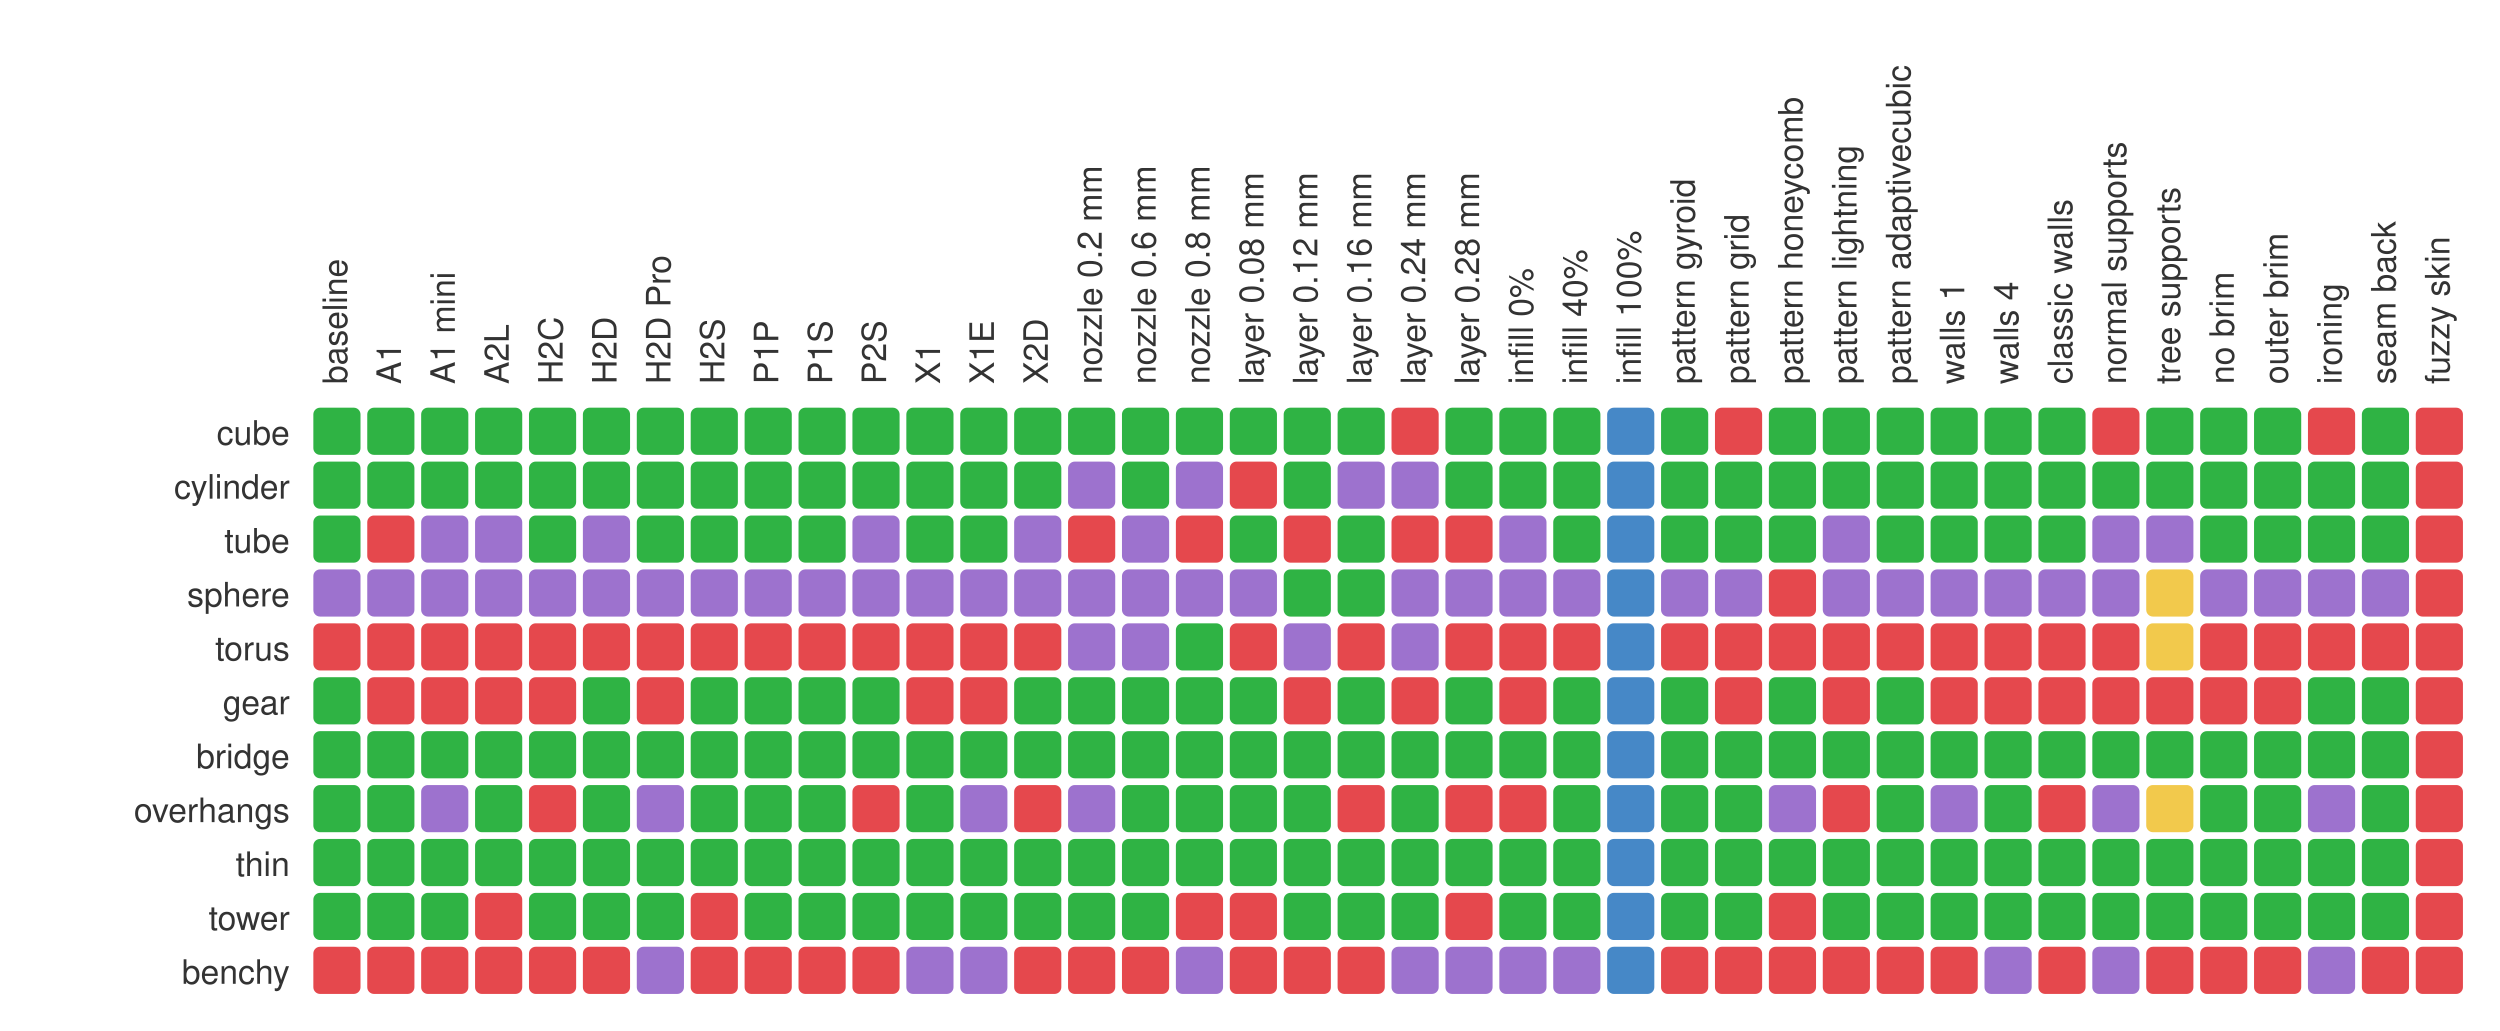
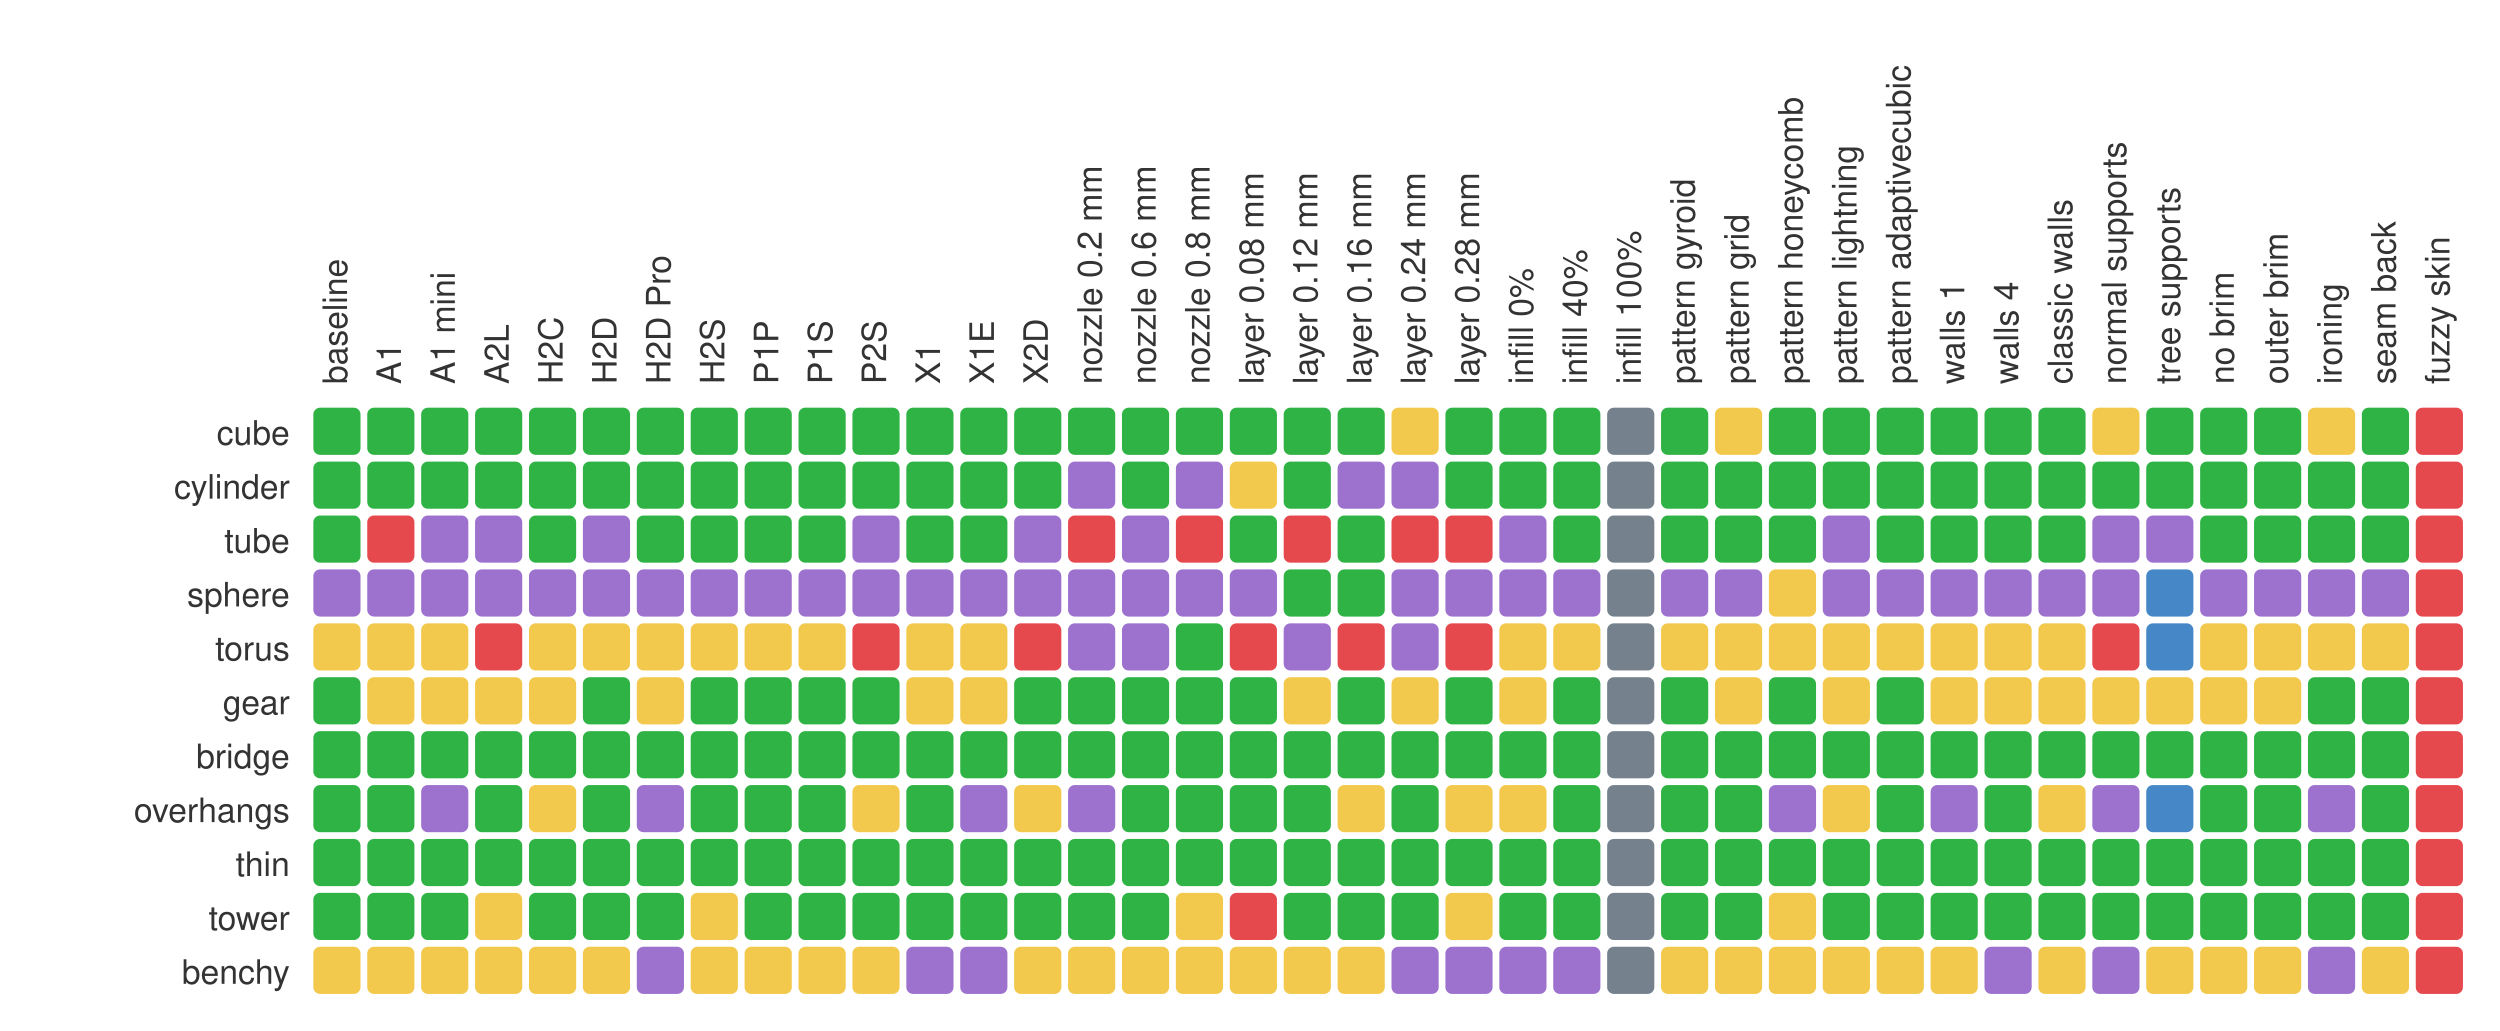
<svg xmlns="http://www.w3.org/2000/svg" width="742" height="306" font-family="Helvetica,Arial,sans-serif" font-size="10">
  <rect width="742" height="306" fill="white" />
  <text transform="translate(103.0,114) rotate(-90)" fill="#333">baseline</text>
  <text transform="translate(119.0,114) rotate(-90)" fill="#333">A1</text>
  <text transform="translate(135.0,114) rotate(-90)" fill="#333">A1 mini</text>
  <text transform="translate(151.0,114) rotate(-90)" fill="#333">A2L</text>
  <text transform="translate(167.0,114) rotate(-90)" fill="#333">H2C</text>
  <text transform="translate(183.0,114) rotate(-90)" fill="#333">H2D</text>
  <text transform="translate(199.0,114) rotate(-90)" fill="#333">H2D Pro</text>
  <text transform="translate(215.0,114) rotate(-90)" fill="#333">H2S</text>
  <text transform="translate(231.0,114) rotate(-90)" fill="#333">P1P</text>
  <text transform="translate(247.0,114) rotate(-90)" fill="#333">P1S</text>
  <text transform="translate(263.0,114) rotate(-90)" fill="#333">P2S</text>
  <text transform="translate(279.0,114) rotate(-90)" fill="#333">X1</text>
  <text transform="translate(295.0,114) rotate(-90)" fill="#333">X1E</text>
  <text transform="translate(311.0,114) rotate(-90)" fill="#333">X2D</text>
  <text transform="translate(327.0,114) rotate(-90)" fill="#333">nozzle 0.2 mm</text>
  <text transform="translate(343.0,114) rotate(-90)" fill="#333">nozzle 0.6 mm</text>
  <text transform="translate(359.0,114) rotate(-90)" fill="#333">nozzle 0.8 mm</text>
  <text transform="translate(375.0,114) rotate(-90)" fill="#333">layer 0.08 mm</text>
  <text transform="translate(391.0,114) rotate(-90)" fill="#333">layer 0.12 mm</text>
  <text transform="translate(407.0,114) rotate(-90)" fill="#333">layer 0.16 mm</text>
  <text transform="translate(423.0,114) rotate(-90)" fill="#333">layer 0.24 mm</text>
  <text transform="translate(439.0,114) rotate(-90)" fill="#333">layer 0.28 mm</text>
  <text transform="translate(455.0,114) rotate(-90)" fill="#333">infill 0%</text>
  <text transform="translate(471.0,114) rotate(-90)" fill="#333">infill 40%</text>
  <text transform="translate(487.0,114) rotate(-90)" fill="#333">infill 100%</text>
  <text transform="translate(503.0,114) rotate(-90)" fill="#333">pattern gyroid</text>
  <text transform="translate(519.0,114) rotate(-90)" fill="#333">pattern grid</text>
  <text transform="translate(535.0,114) rotate(-90)" fill="#333">pattern honeycomb</text>
  <text transform="translate(551.0,114) rotate(-90)" fill="#333">pattern lightning</text>
  <text transform="translate(567.0,114) rotate(-90)" fill="#333">pattern adaptivecubic</text>
  <text transform="translate(583.0,114) rotate(-90)" fill="#333">walls 1</text>
  <text transform="translate(599.0,114) rotate(-90)" fill="#333">walls 4</text>
  <text transform="translate(615.0,114) rotate(-90)" fill="#333">classic walls</text>
  <text transform="translate(631.0,114) rotate(-90)" fill="#333">normal supports</text>
  <text transform="translate(647.0,114) rotate(-90)" fill="#333">tree supports</text>
  <text transform="translate(663.0,114) rotate(-90)" fill="#333">no brim</text>
  <text transform="translate(679.0,114) rotate(-90)" fill="#333">outer brim</text>
  <text transform="translate(695.0,114) rotate(-90)" fill="#333">ironing</text>
  <text transform="translate(711.0,114) rotate(-90)" fill="#333">seam back</text>
  <text transform="translate(727.0,114) rotate(-90)" fill="#333">fuzzy skin</text>
  <text x="86" y="132" text-anchor="end" fill="#333">cube</text>
  <rect x="93" y="121" width="14" height="14" rx="2" fill="#2FB344" />
  <rect x="109" y="121" width="14" height="14" rx="2" fill="#2FB344" />
  <rect x="125" y="121" width="14" height="14" rx="2" fill="#2FB344" />
  <rect x="141" y="121" width="14" height="14" rx="2" fill="#2FB344" />
  <rect x="157" y="121" width="14" height="14" rx="2" fill="#2FB344" />
  <rect x="173" y="121" width="14" height="14" rx="2" fill="#2FB344" />
  <rect x="189" y="121" width="14" height="14" rx="2" fill="#2FB344" />
  <rect x="205" y="121" width="14" height="14" rx="2" fill="#2FB344" />
  <rect x="221" y="121" width="14" height="14" rx="2" fill="#2FB344" />
  <rect x="237" y="121" width="14" height="14" rx="2" fill="#2FB344" />
  <rect x="253" y="121" width="14" height="14" rx="2" fill="#2FB344" />
  <rect x="269" y="121" width="14" height="14" rx="2" fill="#2FB344" />
  <rect x="285" y="121" width="14" height="14" rx="2" fill="#2FB344" />
  <rect x="301" y="121" width="14" height="14" rx="2" fill="#2FB344" />
  <rect x="317" y="121" width="14" height="14" rx="2" fill="#2FB344" />
  <rect x="333" y="121" width="14" height="14" rx="2" fill="#2FB344" />
  <rect x="349" y="121" width="14" height="14" rx="2" fill="#2FB344" />
  <rect x="365" y="121" width="14" height="14" rx="2" fill="#2FB344" />
  <rect x="381" y="121" width="14" height="14" rx="2" fill="#2FB344" />
  <rect x="397" y="121" width="14" height="14" rx="2" fill="#2FB344" />
-   <rect x="413" y="121" width="14" height="14" rx="2" fill="#E5484D" />
+   <rect x="413" y="121" width="14" height="14" rx="2" fill="#F2C94C" />
  <rect x="429" y="121" width="14" height="14" rx="2" fill="#2FB344" />
  <rect x="445" y="121" width="14" height="14" rx="2" fill="#2FB344" />
  <rect x="461" y="121" width="14" height="14" rx="2" fill="#2FB344" />
-   <rect x="477" y="121" width="14" height="14" rx="2" fill="#4688C7" />
+   <rect x="477" y="121" width="14" height="14" rx="2" fill="#75828E" />
  <rect x="493" y="121" width="14" height="14" rx="2" fill="#2FB344" />
-   <rect x="509" y="121" width="14" height="14" rx="2" fill="#E5484D" />
+   <rect x="509" y="121" width="14" height="14" rx="2" fill="#F2C94C" />
  <rect x="525" y="121" width="14" height="14" rx="2" fill="#2FB344" />
  <rect x="541" y="121" width="14" height="14" rx="2" fill="#2FB344" />
  <rect x="557" y="121" width="14" height="14" rx="2" fill="#2FB344" />
  <rect x="573" y="121" width="14" height="14" rx="2" fill="#2FB344" />
  <rect x="589" y="121" width="14" height="14" rx="2" fill="#2FB344" />
  <rect x="605" y="121" width="14" height="14" rx="2" fill="#2FB344" />
-   <rect x="621" y="121" width="14" height="14" rx="2" fill="#E5484D" />
+   <rect x="621" y="121" width="14" height="14" rx="2" fill="#F2C94C" />
  <rect x="637" y="121" width="14" height="14" rx="2" fill="#2FB344" />
  <rect x="653" y="121" width="14" height="14" rx="2" fill="#2FB344" />
  <rect x="669" y="121" width="14" height="14" rx="2" fill="#2FB344" />
-   <rect x="685" y="121" width="14" height="14" rx="2" fill="#E5484D" />
+   <rect x="685" y="121" width="14" height="14" rx="2" fill="#F2C94C" />
  <rect x="701" y="121" width="14" height="14" rx="2" fill="#2FB344" />
  <rect x="717" y="121" width="14" height="14" rx="2" fill="#E5484D" />
  <text x="86" y="148" text-anchor="end" fill="#333">cylinder</text>
  <rect x="93" y="137" width="14" height="14" rx="2" fill="#2FB344" />
  <rect x="109" y="137" width="14" height="14" rx="2" fill="#2FB344" />
  <rect x="125" y="137" width="14" height="14" rx="2" fill="#2FB344" />
  <rect x="141" y="137" width="14" height="14" rx="2" fill="#2FB344" />
  <rect x="157" y="137" width="14" height="14" rx="2" fill="#2FB344" />
  <rect x="173" y="137" width="14" height="14" rx="2" fill="#2FB344" />
  <rect x="189" y="137" width="14" height="14" rx="2" fill="#2FB344" />
  <rect x="205" y="137" width="14" height="14" rx="2" fill="#2FB344" />
  <rect x="221" y="137" width="14" height="14" rx="2" fill="#2FB344" />
  <rect x="237" y="137" width="14" height="14" rx="2" fill="#2FB344" />
  <rect x="253" y="137" width="14" height="14" rx="2" fill="#2FB344" />
  <rect x="269" y="137" width="14" height="14" rx="2" fill="#2FB344" />
  <rect x="285" y="137" width="14" height="14" rx="2" fill="#2FB344" />
  <rect x="301" y="137" width="14" height="14" rx="2" fill="#2FB344" />
  <rect x="317" y="137" width="14" height="14" rx="2" fill="#9D72CE" />
  <rect x="333" y="137" width="14" height="14" rx="2" fill="#2FB344" />
  <rect x="349" y="137" width="14" height="14" rx="2" fill="#9D72CE" />
-   <rect x="365" y="137" width="14" height="14" rx="2" fill="#E5484D" />
+   <rect x="365" y="137" width="14" height="14" rx="2" fill="#F2C94C" />
  <rect x="381" y="137" width="14" height="14" rx="2" fill="#2FB344" />
  <rect x="397" y="137" width="14" height="14" rx="2" fill="#9D72CE" />
  <rect x="413" y="137" width="14" height="14" rx="2" fill="#9D72CE" />
  <rect x="429" y="137" width="14" height="14" rx="2" fill="#2FB344" />
  <rect x="445" y="137" width="14" height="14" rx="2" fill="#2FB344" />
  <rect x="461" y="137" width="14" height="14" rx="2" fill="#2FB344" />
-   <rect x="477" y="137" width="14" height="14" rx="2" fill="#4688C7" />
+   <rect x="477" y="137" width="14" height="14" rx="2" fill="#75828E" />
  <rect x="493" y="137" width="14" height="14" rx="2" fill="#2FB344" />
  <rect x="509" y="137" width="14" height="14" rx="2" fill="#2FB344" />
  <rect x="525" y="137" width="14" height="14" rx="2" fill="#2FB344" />
  <rect x="541" y="137" width="14" height="14" rx="2" fill="#2FB344" />
  <rect x="557" y="137" width="14" height="14" rx="2" fill="#2FB344" />
  <rect x="573" y="137" width="14" height="14" rx="2" fill="#2FB344" />
  <rect x="589" y="137" width="14" height="14" rx="2" fill="#2FB344" />
  <rect x="605" y="137" width="14" height="14" rx="2" fill="#2FB344" />
  <rect x="621" y="137" width="14" height="14" rx="2" fill="#2FB344" />
  <rect x="637" y="137" width="14" height="14" rx="2" fill="#2FB344" />
  <rect x="653" y="137" width="14" height="14" rx="2" fill="#2FB344" />
  <rect x="669" y="137" width="14" height="14" rx="2" fill="#2FB344" />
  <rect x="685" y="137" width="14" height="14" rx="2" fill="#2FB344" />
  <rect x="701" y="137" width="14" height="14" rx="2" fill="#2FB344" />
  <rect x="717" y="137" width="14" height="14" rx="2" fill="#E5484D" />
  <text x="86" y="164" text-anchor="end" fill="#333">tube</text>
  <rect x="93" y="153" width="14" height="14" rx="2" fill="#2FB344" />
  <rect x="109" y="153" width="14" height="14" rx="2" fill="#E5484D" />
  <rect x="125" y="153" width="14" height="14" rx="2" fill="#9D72CE" />
  <rect x="141" y="153" width="14" height="14" rx="2" fill="#9D72CE" />
  <rect x="157" y="153" width="14" height="14" rx="2" fill="#2FB344" />
  <rect x="173" y="153" width="14" height="14" rx="2" fill="#9D72CE" />
  <rect x="189" y="153" width="14" height="14" rx="2" fill="#2FB344" />
  <rect x="205" y="153" width="14" height="14" rx="2" fill="#2FB344" />
  <rect x="221" y="153" width="14" height="14" rx="2" fill="#2FB344" />
  <rect x="237" y="153" width="14" height="14" rx="2" fill="#2FB344" />
  <rect x="253" y="153" width="14" height="14" rx="2" fill="#9D72CE" />
  <rect x="269" y="153" width="14" height="14" rx="2" fill="#2FB344" />
  <rect x="285" y="153" width="14" height="14" rx="2" fill="#2FB344" />
  <rect x="301" y="153" width="14" height="14" rx="2" fill="#9D72CE" />
  <rect x="317" y="153" width="14" height="14" rx="2" fill="#E5484D" />
  <rect x="333" y="153" width="14" height="14" rx="2" fill="#9D72CE" />
  <rect x="349" y="153" width="14" height="14" rx="2" fill="#E5484D" />
  <rect x="365" y="153" width="14" height="14" rx="2" fill="#2FB344" />
  <rect x="381" y="153" width="14" height="14" rx="2" fill="#E5484D" />
  <rect x="397" y="153" width="14" height="14" rx="2" fill="#2FB344" />
  <rect x="413" y="153" width="14" height="14" rx="2" fill="#E5484D" />
  <rect x="429" y="153" width="14" height="14" rx="2" fill="#E5484D" />
  <rect x="445" y="153" width="14" height="14" rx="2" fill="#9D72CE" />
  <rect x="461" y="153" width="14" height="14" rx="2" fill="#2FB344" />
-   <rect x="477" y="153" width="14" height="14" rx="2" fill="#4688C7" />
+   <rect x="477" y="153" width="14" height="14" rx="2" fill="#75828E" />
  <rect x="493" y="153" width="14" height="14" rx="2" fill="#2FB344" />
  <rect x="509" y="153" width="14" height="14" rx="2" fill="#2FB344" />
  <rect x="525" y="153" width="14" height="14" rx="2" fill="#2FB344" />
  <rect x="541" y="153" width="14" height="14" rx="2" fill="#9D72CE" />
  <rect x="557" y="153" width="14" height="14" rx="2" fill="#2FB344" />
  <rect x="573" y="153" width="14" height="14" rx="2" fill="#2FB344" />
  <rect x="589" y="153" width="14" height="14" rx="2" fill="#2FB344" />
  <rect x="605" y="153" width="14" height="14" rx="2" fill="#2FB344" />
  <rect x="621" y="153" width="14" height="14" rx="2" fill="#9D72CE" />
  <rect x="637" y="153" width="14" height="14" rx="2" fill="#9D72CE" />
  <rect x="653" y="153" width="14" height="14" rx="2" fill="#2FB344" />
  <rect x="669" y="153" width="14" height="14" rx="2" fill="#2FB344" />
  <rect x="685" y="153" width="14" height="14" rx="2" fill="#2FB344" />
  <rect x="701" y="153" width="14" height="14" rx="2" fill="#2FB344" />
  <rect x="717" y="153" width="14" height="14" rx="2" fill="#E5484D" />
  <text x="86" y="180" text-anchor="end" fill="#333">sphere</text>
  <rect x="93" y="169" width="14" height="14" rx="2" fill="#9D72CE" />
  <rect x="109" y="169" width="14" height="14" rx="2" fill="#9D72CE" />
  <rect x="125" y="169" width="14" height="14" rx="2" fill="#9D72CE" />
  <rect x="141" y="169" width="14" height="14" rx="2" fill="#9D72CE" />
  <rect x="157" y="169" width="14" height="14" rx="2" fill="#9D72CE" />
  <rect x="173" y="169" width="14" height="14" rx="2" fill="#9D72CE" />
  <rect x="189" y="169" width="14" height="14" rx="2" fill="#9D72CE" />
  <rect x="205" y="169" width="14" height="14" rx="2" fill="#9D72CE" />
  <rect x="221" y="169" width="14" height="14" rx="2" fill="#9D72CE" />
  <rect x="237" y="169" width="14" height="14" rx="2" fill="#9D72CE" />
  <rect x="253" y="169" width="14" height="14" rx="2" fill="#9D72CE" />
  <rect x="269" y="169" width="14" height="14" rx="2" fill="#9D72CE" />
  <rect x="285" y="169" width="14" height="14" rx="2" fill="#9D72CE" />
  <rect x="301" y="169" width="14" height="14" rx="2" fill="#9D72CE" />
  <rect x="317" y="169" width="14" height="14" rx="2" fill="#9D72CE" />
  <rect x="333" y="169" width="14" height="14" rx="2" fill="#9D72CE" />
  <rect x="349" y="169" width="14" height="14" rx="2" fill="#9D72CE" />
  <rect x="365" y="169" width="14" height="14" rx="2" fill="#9D72CE" />
  <rect x="381" y="169" width="14" height="14" rx="2" fill="#2FB344" />
  <rect x="397" y="169" width="14" height="14" rx="2" fill="#2FB344" />
  <rect x="413" y="169" width="14" height="14" rx="2" fill="#9D72CE" />
  <rect x="429" y="169" width="14" height="14" rx="2" fill="#9D72CE" />
  <rect x="445" y="169" width="14" height="14" rx="2" fill="#9D72CE" />
  <rect x="461" y="169" width="14" height="14" rx="2" fill="#9D72CE" />
-   <rect x="477" y="169" width="14" height="14" rx="2" fill="#4688C7" />
+   <rect x="477" y="169" width="14" height="14" rx="2" fill="#75828E" />
  <rect x="493" y="169" width="14" height="14" rx="2" fill="#9D72CE" />
  <rect x="509" y="169" width="14" height="14" rx="2" fill="#9D72CE" />
-   <rect x="525" y="169" width="14" height="14" rx="2" fill="#E5484D" />
+   <rect x="525" y="169" width="14" height="14" rx="2" fill="#F2C94C" />
  <rect x="541" y="169" width="14" height="14" rx="2" fill="#9D72CE" />
  <rect x="557" y="169" width="14" height="14" rx="2" fill="#9D72CE" />
  <rect x="573" y="169" width="14" height="14" rx="2" fill="#9D72CE" />
  <rect x="589" y="169" width="14" height="14" rx="2" fill="#9D72CE" />
  <rect x="605" y="169" width="14" height="14" rx="2" fill="#9D72CE" />
  <rect x="621" y="169" width="14" height="14" rx="2" fill="#9D72CE" />
-   <rect x="637" y="169" width="14" height="14" rx="2" fill="#F2C94C" />
+   <rect x="637" y="169" width="14" height="14" rx="2" fill="#4688C7" />
  <rect x="653" y="169" width="14" height="14" rx="2" fill="#9D72CE" />
  <rect x="669" y="169" width="14" height="14" rx="2" fill="#9D72CE" />
  <rect x="685" y="169" width="14" height="14" rx="2" fill="#9D72CE" />
  <rect x="701" y="169" width="14" height="14" rx="2" fill="#9D72CE" />
  <rect x="717" y="169" width="14" height="14" rx="2" fill="#E5484D" />
  <text x="86" y="196" text-anchor="end" fill="#333">torus</text>
-   <rect x="93" y="185" width="14" height="14" rx="2" fill="#E5484D" />
-   <rect x="109" y="185" width="14" height="14" rx="2" fill="#E5484D" />
-   <rect x="125" y="185" width="14" height="14" rx="2" fill="#E5484D" />
+   <rect x="93" y="185" width="14" height="14" rx="2" fill="#F2C94C" />
+   <rect x="109" y="185" width="14" height="14" rx="2" fill="#F2C94C" />
+   <rect x="125" y="185" width="14" height="14" rx="2" fill="#F2C94C" />
  <rect x="141" y="185" width="14" height="14" rx="2" fill="#E5484D" />
-   <rect x="157" y="185" width="14" height="14" rx="2" fill="#E5484D" />
-   <rect x="173" y="185" width="14" height="14" rx="2" fill="#E5484D" />
-   <rect x="189" y="185" width="14" height="14" rx="2" fill="#E5484D" />
-   <rect x="205" y="185" width="14" height="14" rx="2" fill="#E5484D" />
-   <rect x="221" y="185" width="14" height="14" rx="2" fill="#E5484D" />
-   <rect x="237" y="185" width="14" height="14" rx="2" fill="#E5484D" />
+   <rect x="157" y="185" width="14" height="14" rx="2" fill="#F2C94C" />
+   <rect x="173" y="185" width="14" height="14" rx="2" fill="#F2C94C" />
+   <rect x="189" y="185" width="14" height="14" rx="2" fill="#F2C94C" />
+   <rect x="205" y="185" width="14" height="14" rx="2" fill="#F2C94C" />
+   <rect x="221" y="185" width="14" height="14" rx="2" fill="#F2C94C" />
+   <rect x="237" y="185" width="14" height="14" rx="2" fill="#F2C94C" />
  <rect x="253" y="185" width="14" height="14" rx="2" fill="#E5484D" />
-   <rect x="269" y="185" width="14" height="14" rx="2" fill="#E5484D" />
-   <rect x="285" y="185" width="14" height="14" rx="2" fill="#E5484D" />
+   <rect x="269" y="185" width="14" height="14" rx="2" fill="#F2C94C" />
+   <rect x="285" y="185" width="14" height="14" rx="2" fill="#F2C94C" />
  <rect x="301" y="185" width="14" height="14" rx="2" fill="#E5484D" />
  <rect x="317" y="185" width="14" height="14" rx="2" fill="#9D72CE" />
  <rect x="333" y="185" width="14" height="14" rx="2" fill="#9D72CE" />
  <rect x="349" y="185" width="14" height="14" rx="2" fill="#2FB344" />
  <rect x="365" y="185" width="14" height="14" rx="2" fill="#E5484D" />
  <rect x="381" y="185" width="14" height="14" rx="2" fill="#9D72CE" />
  <rect x="397" y="185" width="14" height="14" rx="2" fill="#E5484D" />
  <rect x="413" y="185" width="14" height="14" rx="2" fill="#9D72CE" />
  <rect x="429" y="185" width="14" height="14" rx="2" fill="#E5484D" />
-   <rect x="445" y="185" width="14" height="14" rx="2" fill="#E5484D" />
-   <rect x="461" y="185" width="14" height="14" rx="2" fill="#E5484D" />
-   <rect x="477" y="185" width="14" height="14" rx="2" fill="#4688C7" />
-   <rect x="493" y="185" width="14" height="14" rx="2" fill="#E5484D" />
-   <rect x="509" y="185" width="14" height="14" rx="2" fill="#E5484D" />
-   <rect x="525" y="185" width="14" height="14" rx="2" fill="#E5484D" />
-   <rect x="541" y="185" width="14" height="14" rx="2" fill="#E5484D" />
-   <rect x="557" y="185" width="14" height="14" rx="2" fill="#E5484D" />
-   <rect x="573" y="185" width="14" height="14" rx="2" fill="#E5484D" />
-   <rect x="589" y="185" width="14" height="14" rx="2" fill="#E5484D" />
-   <rect x="605" y="185" width="14" height="14" rx="2" fill="#E5484D" />
+   <rect x="445" y="185" width="14" height="14" rx="2" fill="#F2C94C" />
+   <rect x="461" y="185" width="14" height="14" rx="2" fill="#F2C94C" />
+   <rect x="477" y="185" width="14" height="14" rx="2" fill="#75828E" />
+   <rect x="493" y="185" width="14" height="14" rx="2" fill="#F2C94C" />
+   <rect x="509" y="185" width="14" height="14" rx="2" fill="#F2C94C" />
+   <rect x="525" y="185" width="14" height="14" rx="2" fill="#F2C94C" />
+   <rect x="541" y="185" width="14" height="14" rx="2" fill="#F2C94C" />
+   <rect x="557" y="185" width="14" height="14" rx="2" fill="#F2C94C" />
+   <rect x="573" y="185" width="14" height="14" rx="2" fill="#F2C94C" />
+   <rect x="589" y="185" width="14" height="14" rx="2" fill="#F2C94C" />
+   <rect x="605" y="185" width="14" height="14" rx="2" fill="#F2C94C" />
  <rect x="621" y="185" width="14" height="14" rx="2" fill="#E5484D" />
-   <rect x="637" y="185" width="14" height="14" rx="2" fill="#F2C94C" />
-   <rect x="653" y="185" width="14" height="14" rx="2" fill="#E5484D" />
-   <rect x="669" y="185" width="14" height="14" rx="2" fill="#E5484D" />
-   <rect x="685" y="185" width="14" height="14" rx="2" fill="#E5484D" />
-   <rect x="701" y="185" width="14" height="14" rx="2" fill="#E5484D" />
+   <rect x="637" y="185" width="14" height="14" rx="2" fill="#4688C7" />
+   <rect x="653" y="185" width="14" height="14" rx="2" fill="#F2C94C" />
+   <rect x="669" y="185" width="14" height="14" rx="2" fill="#F2C94C" />
+   <rect x="685" y="185" width="14" height="14" rx="2" fill="#F2C94C" />
+   <rect x="701" y="185" width="14" height="14" rx="2" fill="#F2C94C" />
  <rect x="717" y="185" width="14" height="14" rx="2" fill="#E5484D" />
  <text x="86" y="212" text-anchor="end" fill="#333">gear</text>
  <rect x="93" y="201" width="14" height="14" rx="2" fill="#2FB344" />
-   <rect x="109" y="201" width="14" height="14" rx="2" fill="#E5484D" />
-   <rect x="125" y="201" width="14" height="14" rx="2" fill="#E5484D" />
-   <rect x="141" y="201" width="14" height="14" rx="2" fill="#E5484D" />
-   <rect x="157" y="201" width="14" height="14" rx="2" fill="#E5484D" />
+   <rect x="109" y="201" width="14" height="14" rx="2" fill="#F2C94C" />
+   <rect x="125" y="201" width="14" height="14" rx="2" fill="#F2C94C" />
+   <rect x="141" y="201" width="14" height="14" rx="2" fill="#F2C94C" />
+   <rect x="157" y="201" width="14" height="14" rx="2" fill="#F2C94C" />
  <rect x="173" y="201" width="14" height="14" rx="2" fill="#2FB344" />
-   <rect x="189" y="201" width="14" height="14" rx="2" fill="#E5484D" />
+   <rect x="189" y="201" width="14" height="14" rx="2" fill="#F2C94C" />
  <rect x="205" y="201" width="14" height="14" rx="2" fill="#2FB344" />
  <rect x="221" y="201" width="14" height="14" rx="2" fill="#2FB344" />
  <rect x="237" y="201" width="14" height="14" rx="2" fill="#2FB344" />
  <rect x="253" y="201" width="14" height="14" rx="2" fill="#2FB344" />
-   <rect x="269" y="201" width="14" height="14" rx="2" fill="#E5484D" />
-   <rect x="285" y="201" width="14" height="14" rx="2" fill="#E5484D" />
+   <rect x="269" y="201" width="14" height="14" rx="2" fill="#F2C94C" />
+   <rect x="285" y="201" width="14" height="14" rx="2" fill="#F2C94C" />
  <rect x="301" y="201" width="14" height="14" rx="2" fill="#2FB344" />
  <rect x="317" y="201" width="14" height="14" rx="2" fill="#2FB344" />
  <rect x="333" y="201" width="14" height="14" rx="2" fill="#2FB344" />
  <rect x="349" y="201" width="14" height="14" rx="2" fill="#2FB344" />
  <rect x="365" y="201" width="14" height="14" rx="2" fill="#2FB344" />
-   <rect x="381" y="201" width="14" height="14" rx="2" fill="#E5484D" />
+   <rect x="381" y="201" width="14" height="14" rx="2" fill="#F2C94C" />
  <rect x="397" y="201" width="14" height="14" rx="2" fill="#2FB344" />
-   <rect x="413" y="201" width="14" height="14" rx="2" fill="#E5484D" />
+   <rect x="413" y="201" width="14" height="14" rx="2" fill="#F2C94C" />
  <rect x="429" y="201" width="14" height="14" rx="2" fill="#2FB344" />
-   <rect x="445" y="201" width="14" height="14" rx="2" fill="#E5484D" />
+   <rect x="445" y="201" width="14" height="14" rx="2" fill="#F2C94C" />
  <rect x="461" y="201" width="14" height="14" rx="2" fill="#2FB344" />
-   <rect x="477" y="201" width="14" height="14" rx="2" fill="#4688C7" />
+   <rect x="477" y="201" width="14" height="14" rx="2" fill="#75828E" />
  <rect x="493" y="201" width="14" height="14" rx="2" fill="#2FB344" />
-   <rect x="509" y="201" width="14" height="14" rx="2" fill="#E5484D" />
+   <rect x="509" y="201" width="14" height="14" rx="2" fill="#F2C94C" />
  <rect x="525" y="201" width="14" height="14" rx="2" fill="#2FB344" />
-   <rect x="541" y="201" width="14" height="14" rx="2" fill="#E5484D" />
+   <rect x="541" y="201" width="14" height="14" rx="2" fill="#F2C94C" />
  <rect x="557" y="201" width="14" height="14" rx="2" fill="#2FB344" />
-   <rect x="573" y="201" width="14" height="14" rx="2" fill="#E5484D" />
-   <rect x="589" y="201" width="14" height="14" rx="2" fill="#E5484D" />
-   <rect x="605" y="201" width="14" height="14" rx="2" fill="#E5484D" />
-   <rect x="621" y="201" width="14" height="14" rx="2" fill="#E5484D" />
-   <rect x="637" y="201" width="14" height="14" rx="2" fill="#E5484D" />
-   <rect x="653" y="201" width="14" height="14" rx="2" fill="#E5484D" />
-   <rect x="669" y="201" width="14" height="14" rx="2" fill="#E5484D" />
+   <rect x="573" y="201" width="14" height="14" rx="2" fill="#F2C94C" />
+   <rect x="589" y="201" width="14" height="14" rx="2" fill="#F2C94C" />
+   <rect x="605" y="201" width="14" height="14" rx="2" fill="#F2C94C" />
+   <rect x="621" y="201" width="14" height="14" rx="2" fill="#F2C94C" />
+   <rect x="637" y="201" width="14" height="14" rx="2" fill="#F2C94C" />
+   <rect x="653" y="201" width="14" height="14" rx="2" fill="#F2C94C" />
+   <rect x="669" y="201" width="14" height="14" rx="2" fill="#F2C94C" />
  <rect x="685" y="201" width="14" height="14" rx="2" fill="#2FB344" />
  <rect x="701" y="201" width="14" height="14" rx="2" fill="#2FB344" />
  <rect x="717" y="201" width="14" height="14" rx="2" fill="#E5484D" />
  <text x="86" y="228" text-anchor="end" fill="#333">bridge</text>
  <rect x="93" y="217" width="14" height="14" rx="2" fill="#2FB344" />
  <rect x="109" y="217" width="14" height="14" rx="2" fill="#2FB344" />
  <rect x="125" y="217" width="14" height="14" rx="2" fill="#2FB344" />
  <rect x="141" y="217" width="14" height="14" rx="2" fill="#2FB344" />
  <rect x="157" y="217" width="14" height="14" rx="2" fill="#2FB344" />
  <rect x="173" y="217" width="14" height="14" rx="2" fill="#2FB344" />
  <rect x="189" y="217" width="14" height="14" rx="2" fill="#2FB344" />
  <rect x="205" y="217" width="14" height="14" rx="2" fill="#2FB344" />
  <rect x="221" y="217" width="14" height="14" rx="2" fill="#2FB344" />
  <rect x="237" y="217" width="14" height="14" rx="2" fill="#2FB344" />
  <rect x="253" y="217" width="14" height="14" rx="2" fill="#2FB344" />
  <rect x="269" y="217" width="14" height="14" rx="2" fill="#2FB344" />
  <rect x="285" y="217" width="14" height="14" rx="2" fill="#2FB344" />
  <rect x="301" y="217" width="14" height="14" rx="2" fill="#2FB344" />
  <rect x="317" y="217" width="14" height="14" rx="2" fill="#2FB344" />
  <rect x="333" y="217" width="14" height="14" rx="2" fill="#2FB344" />
  <rect x="349" y="217" width="14" height="14" rx="2" fill="#2FB344" />
  <rect x="365" y="217" width="14" height="14" rx="2" fill="#2FB344" />
  <rect x="381" y="217" width="14" height="14" rx="2" fill="#2FB344" />
  <rect x="397" y="217" width="14" height="14" rx="2" fill="#2FB344" />
  <rect x="413" y="217" width="14" height="14" rx="2" fill="#2FB344" />
  <rect x="429" y="217" width="14" height="14" rx="2" fill="#2FB344" />
  <rect x="445" y="217" width="14" height="14" rx="2" fill="#2FB344" />
  <rect x="461" y="217" width="14" height="14" rx="2" fill="#2FB344" />
-   <rect x="477" y="217" width="14" height="14" rx="2" fill="#4688C7" />
+   <rect x="477" y="217" width="14" height="14" rx="2" fill="#75828E" />
  <rect x="493" y="217" width="14" height="14" rx="2" fill="#2FB344" />
  <rect x="509" y="217" width="14" height="14" rx="2" fill="#2FB344" />
  <rect x="525" y="217" width="14" height="14" rx="2" fill="#2FB344" />
  <rect x="541" y="217" width="14" height="14" rx="2" fill="#2FB344" />
  <rect x="557" y="217" width="14" height="14" rx="2" fill="#2FB344" />
  <rect x="573" y="217" width="14" height="14" rx="2" fill="#2FB344" />
  <rect x="589" y="217" width="14" height="14" rx="2" fill="#2FB344" />
  <rect x="605" y="217" width="14" height="14" rx="2" fill="#2FB344" />
  <rect x="621" y="217" width="14" height="14" rx="2" fill="#2FB344" />
  <rect x="637" y="217" width="14" height="14" rx="2" fill="#2FB344" />
  <rect x="653" y="217" width="14" height="14" rx="2" fill="#2FB344" />
  <rect x="669" y="217" width="14" height="14" rx="2" fill="#2FB344" />
  <rect x="685" y="217" width="14" height="14" rx="2" fill="#2FB344" />
  <rect x="701" y="217" width="14" height="14" rx="2" fill="#2FB344" />
  <rect x="717" y="217" width="14" height="14" rx="2" fill="#E5484D" />
  <text x="86" y="244" text-anchor="end" fill="#333">overhangs</text>
  <rect x="93" y="233" width="14" height="14" rx="2" fill="#2FB344" />
  <rect x="109" y="233" width="14" height="14" rx="2" fill="#2FB344" />
  <rect x="125" y="233" width="14" height="14" rx="2" fill="#9D72CE" />
  <rect x="141" y="233" width="14" height="14" rx="2" fill="#2FB344" />
-   <rect x="157" y="233" width="14" height="14" rx="2" fill="#E5484D" />
+   <rect x="157" y="233" width="14" height="14" rx="2" fill="#F2C94C" />
  <rect x="173" y="233" width="14" height="14" rx="2" fill="#2FB344" />
  <rect x="189" y="233" width="14" height="14" rx="2" fill="#9D72CE" />
  <rect x="205" y="233" width="14" height="14" rx="2" fill="#2FB344" />
  <rect x="221" y="233" width="14" height="14" rx="2" fill="#2FB344" />
  <rect x="237" y="233" width="14" height="14" rx="2" fill="#2FB344" />
-   <rect x="253" y="233" width="14" height="14" rx="2" fill="#E5484D" />
+   <rect x="253" y="233" width="14" height="14" rx="2" fill="#F2C94C" />
  <rect x="269" y="233" width="14" height="14" rx="2" fill="#2FB344" />
  <rect x="285" y="233" width="14" height="14" rx="2" fill="#9D72CE" />
-   <rect x="301" y="233" width="14" height="14" rx="2" fill="#E5484D" />
+   <rect x="301" y="233" width="14" height="14" rx="2" fill="#F2C94C" />
  <rect x="317" y="233" width="14" height="14" rx="2" fill="#9D72CE" />
  <rect x="333" y="233" width="14" height="14" rx="2" fill="#2FB344" />
  <rect x="349" y="233" width="14" height="14" rx="2" fill="#2FB344" />
  <rect x="365" y="233" width="14" height="14" rx="2" fill="#2FB344" />
  <rect x="381" y="233" width="14" height="14" rx="2" fill="#2FB344" />
-   <rect x="397" y="233" width="14" height="14" rx="2" fill="#E5484D" />
+   <rect x="397" y="233" width="14" height="14" rx="2" fill="#F2C94C" />
  <rect x="413" y="233" width="14" height="14" rx="2" fill="#2FB344" />
-   <rect x="429" y="233" width="14" height="14" rx="2" fill="#E5484D" />
-   <rect x="445" y="233" width="14" height="14" rx="2" fill="#E5484D" />
+   <rect x="429" y="233" width="14" height="14" rx="2" fill="#F2C94C" />
+   <rect x="445" y="233" width="14" height="14" rx="2" fill="#F2C94C" />
  <rect x="461" y="233" width="14" height="14" rx="2" fill="#2FB344" />
-   <rect x="477" y="233" width="14" height="14" rx="2" fill="#4688C7" />
+   <rect x="477" y="233" width="14" height="14" rx="2" fill="#75828E" />
  <rect x="493" y="233" width="14" height="14" rx="2" fill="#2FB344" />
  <rect x="509" y="233" width="14" height="14" rx="2" fill="#2FB344" />
  <rect x="525" y="233" width="14" height="14" rx="2" fill="#9D72CE" />
-   <rect x="541" y="233" width="14" height="14" rx="2" fill="#E5484D" />
+   <rect x="541" y="233" width="14" height="14" rx="2" fill="#F2C94C" />
  <rect x="557" y="233" width="14" height="14" rx="2" fill="#2FB344" />
  <rect x="573" y="233" width="14" height="14" rx="2" fill="#9D72CE" />
  <rect x="589" y="233" width="14" height="14" rx="2" fill="#2FB344" />
-   <rect x="605" y="233" width="14" height="14" rx="2" fill="#E5484D" />
+   <rect x="605" y="233" width="14" height="14" rx="2" fill="#F2C94C" />
  <rect x="621" y="233" width="14" height="14" rx="2" fill="#9D72CE" />
-   <rect x="637" y="233" width="14" height="14" rx="2" fill="#F2C94C" />
+   <rect x="637" y="233" width="14" height="14" rx="2" fill="#4688C7" />
  <rect x="653" y="233" width="14" height="14" rx="2" fill="#2FB344" />
  <rect x="669" y="233" width="14" height="14" rx="2" fill="#2FB344" />
  <rect x="685" y="233" width="14" height="14" rx="2" fill="#9D72CE" />
  <rect x="701" y="233" width="14" height="14" rx="2" fill="#2FB344" />
  <rect x="717" y="233" width="14" height="14" rx="2" fill="#E5484D" />
  <text x="86" y="260" text-anchor="end" fill="#333">thin</text>
  <rect x="93" y="249" width="14" height="14" rx="2" fill="#2FB344" />
  <rect x="109" y="249" width="14" height="14" rx="2" fill="#2FB344" />
  <rect x="125" y="249" width="14" height="14" rx="2" fill="#2FB344" />
  <rect x="141" y="249" width="14" height="14" rx="2" fill="#2FB344" />
  <rect x="157" y="249" width="14" height="14" rx="2" fill="#2FB344" />
  <rect x="173" y="249" width="14" height="14" rx="2" fill="#2FB344" />
  <rect x="189" y="249" width="14" height="14" rx="2" fill="#2FB344" />
  <rect x="205" y="249" width="14" height="14" rx="2" fill="#2FB344" />
  <rect x="221" y="249" width="14" height="14" rx="2" fill="#2FB344" />
  <rect x="237" y="249" width="14" height="14" rx="2" fill="#2FB344" />
  <rect x="253" y="249" width="14" height="14" rx="2" fill="#2FB344" />
  <rect x="269" y="249" width="14" height="14" rx="2" fill="#2FB344" />
  <rect x="285" y="249" width="14" height="14" rx="2" fill="#2FB344" />
  <rect x="301" y="249" width="14" height="14" rx="2" fill="#2FB344" />
  <rect x="317" y="249" width="14" height="14" rx="2" fill="#2FB344" />
  <rect x="333" y="249" width="14" height="14" rx="2" fill="#2FB344" />
  <rect x="349" y="249" width="14" height="14" rx="2" fill="#2FB344" />
  <rect x="365" y="249" width="14" height="14" rx="2" fill="#2FB344" />
  <rect x="381" y="249" width="14" height="14" rx="2" fill="#2FB344" />
  <rect x="397" y="249" width="14" height="14" rx="2" fill="#2FB344" />
  <rect x="413" y="249" width="14" height="14" rx="2" fill="#2FB344" />
  <rect x="429" y="249" width="14" height="14" rx="2" fill="#2FB344" />
  <rect x="445" y="249" width="14" height="14" rx="2" fill="#2FB344" />
  <rect x="461" y="249" width="14" height="14" rx="2" fill="#2FB344" />
-   <rect x="477" y="249" width="14" height="14" rx="2" fill="#4688C7" />
+   <rect x="477" y="249" width="14" height="14" rx="2" fill="#75828E" />
  <rect x="493" y="249" width="14" height="14" rx="2" fill="#2FB344" />
  <rect x="509" y="249" width="14" height="14" rx="2" fill="#2FB344" />
  <rect x="525" y="249" width="14" height="14" rx="2" fill="#2FB344" />
  <rect x="541" y="249" width="14" height="14" rx="2" fill="#2FB344" />
  <rect x="557" y="249" width="14" height="14" rx="2" fill="#2FB344" />
  <rect x="573" y="249" width="14" height="14" rx="2" fill="#2FB344" />
  <rect x="589" y="249" width="14" height="14" rx="2" fill="#2FB344" />
  <rect x="605" y="249" width="14" height="14" rx="2" fill="#2FB344" />
  <rect x="621" y="249" width="14" height="14" rx="2" fill="#2FB344" />
  <rect x="637" y="249" width="14" height="14" rx="2" fill="#2FB344" />
  <rect x="653" y="249" width="14" height="14" rx="2" fill="#2FB344" />
  <rect x="669" y="249" width="14" height="14" rx="2" fill="#2FB344" />
  <rect x="685" y="249" width="14" height="14" rx="2" fill="#2FB344" />
  <rect x="701" y="249" width="14" height="14" rx="2" fill="#2FB344" />
  <rect x="717" y="249" width="14" height="14" rx="2" fill="#E5484D" />
  <text x="86" y="276" text-anchor="end" fill="#333">tower</text>
  <rect x="93" y="265" width="14" height="14" rx="2" fill="#2FB344" />
  <rect x="109" y="265" width="14" height="14" rx="2" fill="#2FB344" />
  <rect x="125" y="265" width="14" height="14" rx="2" fill="#2FB344" />
-   <rect x="141" y="265" width="14" height="14" rx="2" fill="#E5484D" />
+   <rect x="141" y="265" width="14" height="14" rx="2" fill="#F2C94C" />
  <rect x="157" y="265" width="14" height="14" rx="2" fill="#2FB344" />
  <rect x="173" y="265" width="14" height="14" rx="2" fill="#2FB344" />
  <rect x="189" y="265" width="14" height="14" rx="2" fill="#2FB344" />
-   <rect x="205" y="265" width="14" height="14" rx="2" fill="#E5484D" />
+   <rect x="205" y="265" width="14" height="14" rx="2" fill="#F2C94C" />
  <rect x="221" y="265" width="14" height="14" rx="2" fill="#2FB344" />
  <rect x="237" y="265" width="14" height="14" rx="2" fill="#2FB344" />
  <rect x="253" y="265" width="14" height="14" rx="2" fill="#2FB344" />
  <rect x="269" y="265" width="14" height="14" rx="2" fill="#2FB344" />
  <rect x="285" y="265" width="14" height="14" rx="2" fill="#2FB344" />
  <rect x="301" y="265" width="14" height="14" rx="2" fill="#2FB344" />
  <rect x="317" y="265" width="14" height="14" rx="2" fill="#2FB344" />
  <rect x="333" y="265" width="14" height="14" rx="2" fill="#2FB344" />
-   <rect x="349" y="265" width="14" height="14" rx="2" fill="#E5484D" />
+   <rect x="349" y="265" width="14" height="14" rx="2" fill="#F2C94C" />
  <rect x="365" y="265" width="14" height="14" rx="2" fill="#E5484D" />
  <rect x="381" y="265" width="14" height="14" rx="2" fill="#2FB344" />
  <rect x="397" y="265" width="14" height="14" rx="2" fill="#2FB344" />
  <rect x="413" y="265" width="14" height="14" rx="2" fill="#2FB344" />
-   <rect x="429" y="265" width="14" height="14" rx="2" fill="#E5484D" />
+   <rect x="429" y="265" width="14" height="14" rx="2" fill="#F2C94C" />
  <rect x="445" y="265" width="14" height="14" rx="2" fill="#2FB344" />
  <rect x="461" y="265" width="14" height="14" rx="2" fill="#2FB344" />
-   <rect x="477" y="265" width="14" height="14" rx="2" fill="#4688C7" />
+   <rect x="477" y="265" width="14" height="14" rx="2" fill="#75828E" />
  <rect x="493" y="265" width="14" height="14" rx="2" fill="#2FB344" />
  <rect x="509" y="265" width="14" height="14" rx="2" fill="#2FB344" />
-   <rect x="525" y="265" width="14" height="14" rx="2" fill="#E5484D" />
+   <rect x="525" y="265" width="14" height="14" rx="2" fill="#F2C94C" />
  <rect x="541" y="265" width="14" height="14" rx="2" fill="#2FB344" />
  <rect x="557" y="265" width="14" height="14" rx="2" fill="#2FB344" />
  <rect x="573" y="265" width="14" height="14" rx="2" fill="#2FB344" />
  <rect x="589" y="265" width="14" height="14" rx="2" fill="#2FB344" />
  <rect x="605" y="265" width="14" height="14" rx="2" fill="#2FB344" />
  <rect x="621" y="265" width="14" height="14" rx="2" fill="#2FB344" />
  <rect x="637" y="265" width="14" height="14" rx="2" fill="#2FB344" />
  <rect x="653" y="265" width="14" height="14" rx="2" fill="#2FB344" />
  <rect x="669" y="265" width="14" height="14" rx="2" fill="#2FB344" />
  <rect x="685" y="265" width="14" height="14" rx="2" fill="#2FB344" />
  <rect x="701" y="265" width="14" height="14" rx="2" fill="#2FB344" />
  <rect x="717" y="265" width="14" height="14" rx="2" fill="#E5484D" />
  <text x="86" y="292" text-anchor="end" fill="#333">benchy</text>
-   <rect x="93" y="281" width="14" height="14" rx="2" fill="#E5484D" />
-   <rect x="109" y="281" width="14" height="14" rx="2" fill="#E5484D" />
-   <rect x="125" y="281" width="14" height="14" rx="2" fill="#E5484D" />
-   <rect x="141" y="281" width="14" height="14" rx="2" fill="#E5484D" />
-   <rect x="157" y="281" width="14" height="14" rx="2" fill="#E5484D" />
-   <rect x="173" y="281" width="14" height="14" rx="2" fill="#E5484D" />
+   <rect x="93" y="281" width="14" height="14" rx="2" fill="#F2C94C" />
+   <rect x="109" y="281" width="14" height="14" rx="2" fill="#F2C94C" />
+   <rect x="125" y="281" width="14" height="14" rx="2" fill="#F2C94C" />
+   <rect x="141" y="281" width="14" height="14" rx="2" fill="#F2C94C" />
+   <rect x="157" y="281" width="14" height="14" rx="2" fill="#F2C94C" />
+   <rect x="173" y="281" width="14" height="14" rx="2" fill="#F2C94C" />
  <rect x="189" y="281" width="14" height="14" rx="2" fill="#9D72CE" />
-   <rect x="205" y="281" width="14" height="14" rx="2" fill="#E5484D" />
-   <rect x="221" y="281" width="14" height="14" rx="2" fill="#E5484D" />
-   <rect x="237" y="281" width="14" height="14" rx="2" fill="#E5484D" />
-   <rect x="253" y="281" width="14" height="14" rx="2" fill="#E5484D" />
+   <rect x="205" y="281" width="14" height="14" rx="2" fill="#F2C94C" />
+   <rect x="221" y="281" width="14" height="14" rx="2" fill="#F2C94C" />
+   <rect x="237" y="281" width="14" height="14" rx="2" fill="#F2C94C" />
+   <rect x="253" y="281" width="14" height="14" rx="2" fill="#F2C94C" />
  <rect x="269" y="281" width="14" height="14" rx="2" fill="#9D72CE" />
  <rect x="285" y="281" width="14" height="14" rx="2" fill="#9D72CE" />
-   <rect x="301" y="281" width="14" height="14" rx="2" fill="#E5484D" />
-   <rect x="317" y="281" width="14" height="14" rx="2" fill="#E5484D" />
-   <rect x="333" y="281" width="14" height="14" rx="2" fill="#E5484D" />
-   <rect x="349" y="281" width="14" height="14" rx="2" fill="#9D72CE" />
-   <rect x="365" y="281" width="14" height="14" rx="2" fill="#E5484D" />
-   <rect x="381" y="281" width="14" height="14" rx="2" fill="#E5484D" />
-   <rect x="397" y="281" width="14" height="14" rx="2" fill="#E5484D" />
+   <rect x="301" y="281" width="14" height="14" rx="2" fill="#F2C94C" />
+   <rect x="317" y="281" width="14" height="14" rx="2" fill="#F2C94C" />
+   <rect x="333" y="281" width="14" height="14" rx="2" fill="#F2C94C" />
+   <rect x="349" y="281" width="14" height="14" rx="2" fill="#F2C94C" />
+   <rect x="365" y="281" width="14" height="14" rx="2" fill="#F2C94C" />
+   <rect x="381" y="281" width="14" height="14" rx="2" fill="#F2C94C" />
+   <rect x="397" y="281" width="14" height="14" rx="2" fill="#F2C94C" />
  <rect x="413" y="281" width="14" height="14" rx="2" fill="#9D72CE" />
  <rect x="429" y="281" width="14" height="14" rx="2" fill="#9D72CE" />
  <rect x="445" y="281" width="14" height="14" rx="2" fill="#9D72CE" />
  <rect x="461" y="281" width="14" height="14" rx="2" fill="#9D72CE" />
-   <rect x="477" y="281" width="14" height="14" rx="2" fill="#4688C7" />
-   <rect x="493" y="281" width="14" height="14" rx="2" fill="#E5484D" />
-   <rect x="509" y="281" width="14" height="14" rx="2" fill="#E5484D" />
-   <rect x="525" y="281" width="14" height="14" rx="2" fill="#E5484D" />
-   <rect x="541" y="281" width="14" height="14" rx="2" fill="#E5484D" />
-   <rect x="557" y="281" width="14" height="14" rx="2" fill="#E5484D" />
-   <rect x="573" y="281" width="14" height="14" rx="2" fill="#E5484D" />
+   <rect x="477" y="281" width="14" height="14" rx="2" fill="#75828E" />
+   <rect x="493" y="281" width="14" height="14" rx="2" fill="#F2C94C" />
+   <rect x="509" y="281" width="14" height="14" rx="2" fill="#F2C94C" />
+   <rect x="525" y="281" width="14" height="14" rx="2" fill="#F2C94C" />
+   <rect x="541" y="281" width="14" height="14" rx="2" fill="#F2C94C" />
+   <rect x="557" y="281" width="14" height="14" rx="2" fill="#F2C94C" />
+   <rect x="573" y="281" width="14" height="14" rx="2" fill="#F2C94C" />
  <rect x="589" y="281" width="14" height="14" rx="2" fill="#9D72CE" />
-   <rect x="605" y="281" width="14" height="14" rx="2" fill="#E5484D" />
+   <rect x="605" y="281" width="14" height="14" rx="2" fill="#F2C94C" />
  <rect x="621" y="281" width="14" height="14" rx="2" fill="#9D72CE" />
-   <rect x="637" y="281" width="14" height="14" rx="2" fill="#E5484D" />
-   <rect x="653" y="281" width="14" height="14" rx="2" fill="#E5484D" />
-   <rect x="669" y="281" width="14" height="14" rx="2" fill="#E5484D" />
+   <rect x="637" y="281" width="14" height="14" rx="2" fill="#F2C94C" />
+   <rect x="653" y="281" width="14" height="14" rx="2" fill="#F2C94C" />
+   <rect x="669" y="281" width="14" height="14" rx="2" fill="#F2C94C" />
  <rect x="685" y="281" width="14" height="14" rx="2" fill="#9D72CE" />
-   <rect x="701" y="281" width="14" height="14" rx="2" fill="#E5484D" />
+   <rect x="701" y="281" width="14" height="14" rx="2" fill="#F2C94C" />
  <rect x="717" y="281" width="14" height="14" rx="2" fill="#E5484D" />
</svg>
